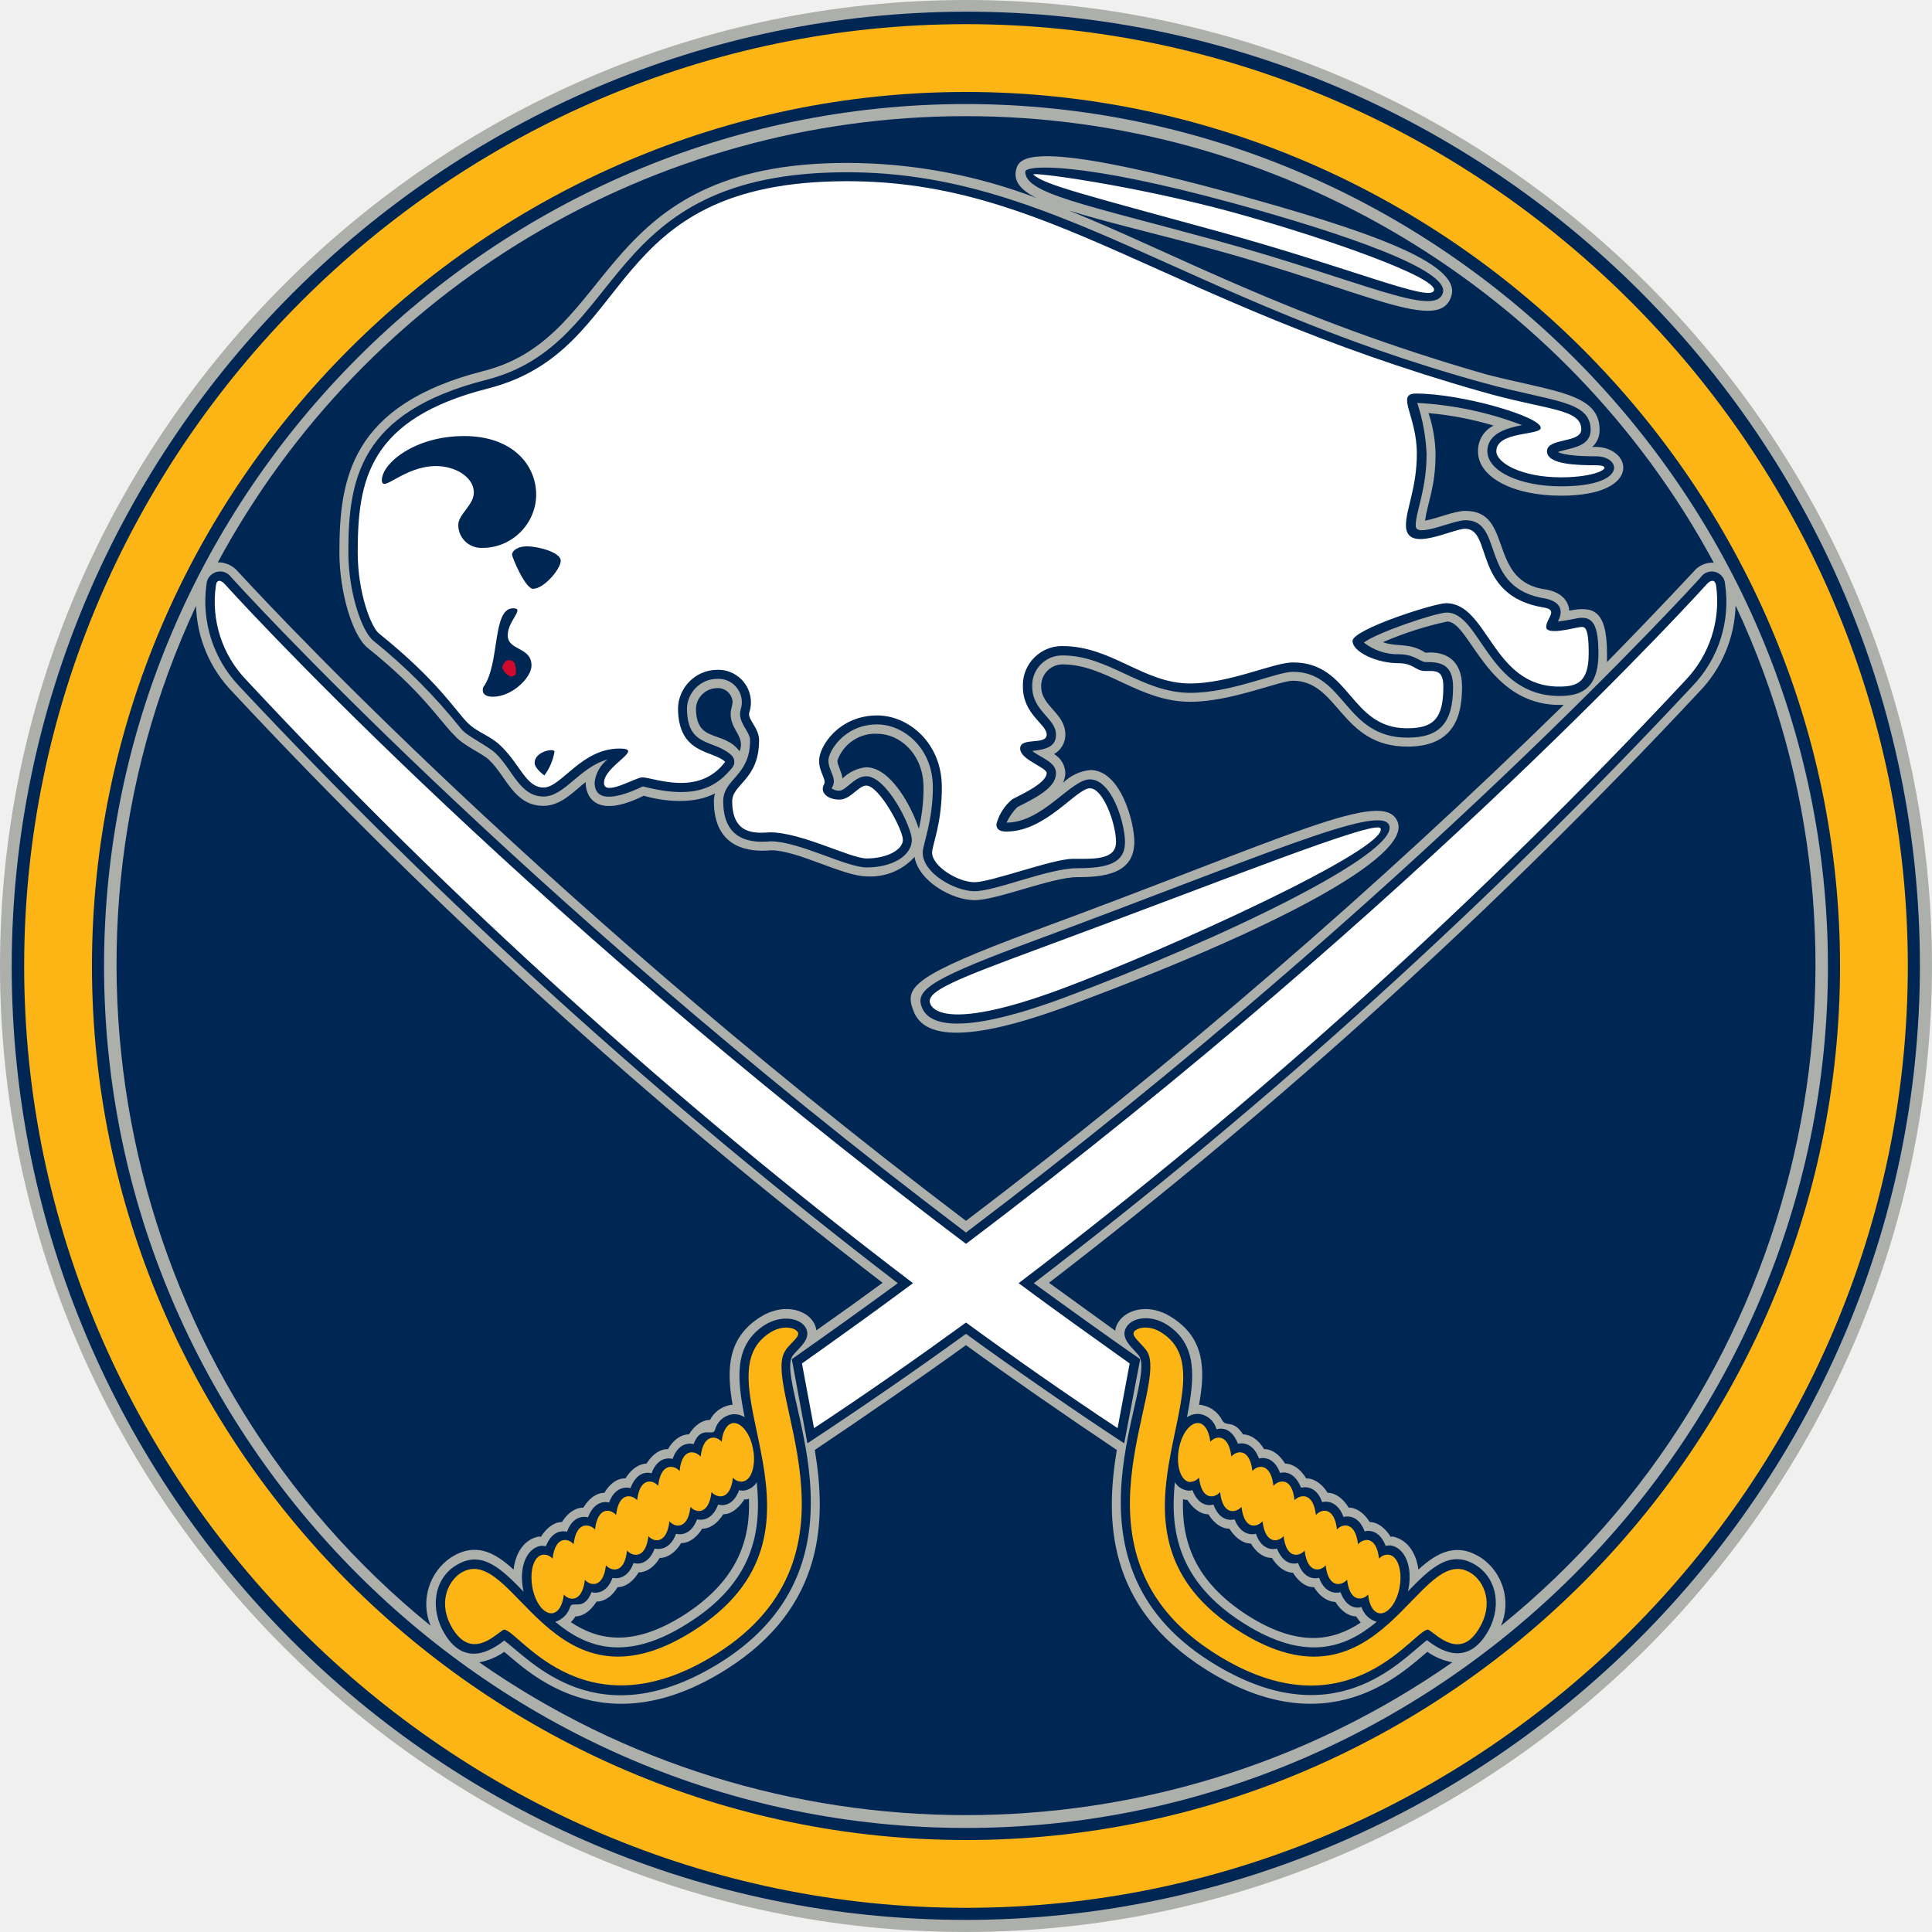
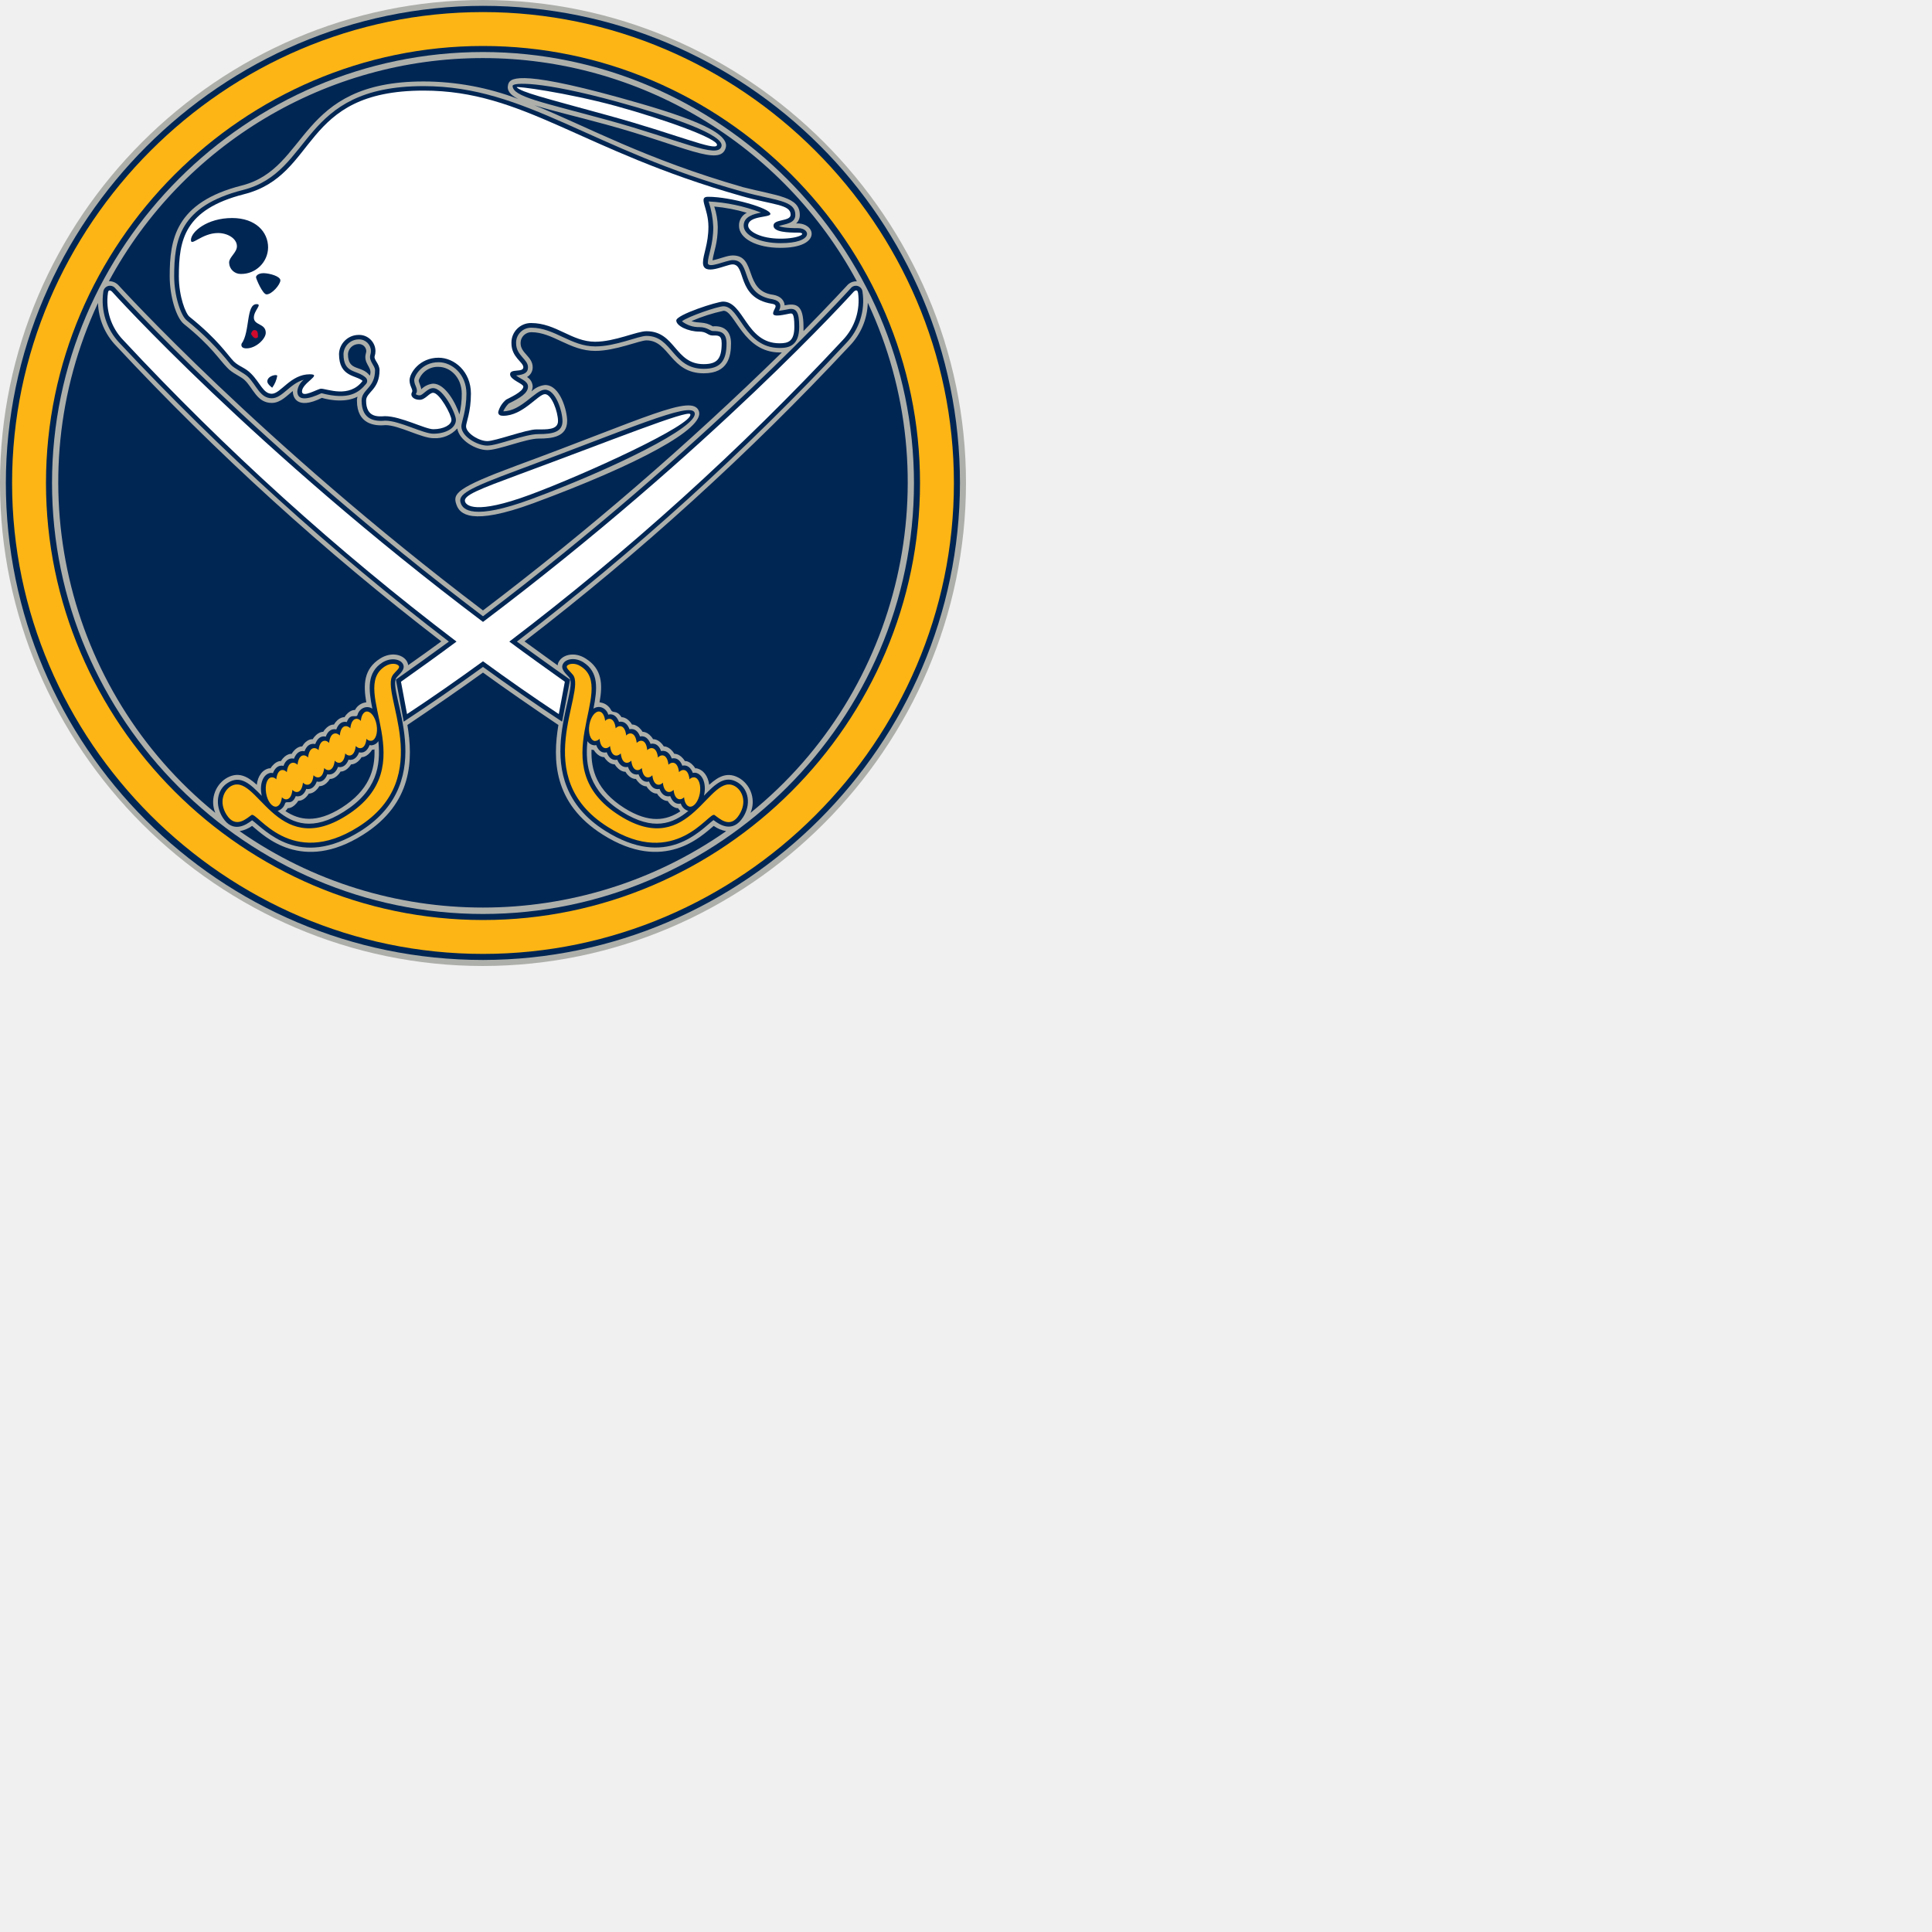
<svg xmlns="http://www.w3.org/2000/svg" width="200" height="200" viewBox="0 0 52.917 52.917" version="1.1" id="svg8">
  <defs id="defs2" />
  <g id="layer1">
-     <g transform="matrix(0.1763889,0,0,0.1763889,-22.93056,-8.819445)" id="g882" style="clip-rule:evenodd;fill-rule:evenodd">
+     <g transform="matrix(0.08819444,0,0,0.08819444,-11.46528,-4.409723)" id="g882" style="clip-rule:evenodd;fill-rule:evenodd">
      <path d="M 430,200 C 430,117.712 362.287,50 280,50 c -82.288,0 -150,67.713 -150,150 0,82.288 67.713,150 150,150 82.254,-0.09 149.91,-67.746 150,-150 z" fill="#adafaa" id="path853" />
      <path d="M 280,51.815 C 198.749,51.924 131.924,118.749 131.815,200 131.815,281.686 198.314,348.125 280,348.125 361.226,348.04 428.04,281.226 428.125,200 428.125,118.314 361.686,51.815 280,51.815 Z" fill="#002654" id="path855" />
      <path d="m 280,66.155 c -73.425,0 -133.845,60.42 -133.845,133.845 0,73.425 60.42,133.845 133.845,133.845 73.425,0 133.845,-60.42 133.845,-133.845 C 413.774,126.601 353.399,66.226 280,66.155 Z" fill="#adafaa" id="path857" />
      <path d="m 337.362,298.749 c 0,0 -1.815,0.121 -3.328,-2.299 0,0 -1.694,0.243 -3.268,-2.238 0,0 -1.754,0.12 -3.267,-2.3 0,0 -1.815,0.183 -3.268,-2.238 0,0 -1.754,0.181 -3.328,-2.299 0,0 -1.754,0.181 -3.267,-2.239 0,0 -1.694,0.181 -3.268,-2.239 h -0.241 c -0.148,-0.013 -0.293,-0.053 -0.424,-0.121 -0.243,6.414 1.694,12.767 10.165,18.153 7.805,4.901 13.13,3.872 17.427,1.029 -0.243,-0.303 -0.484,-0.605 -0.726,-0.969 0.06,0 -1.694,0.181 -3.207,-2.239 z m 62.142,-154.72 c -0.138,5.032 -2.17,9.832 -5.687,13.434 -31.08,33.283 -64.836,63.963 -100.928,91.73 l 10.287,7.443 c 0.041,-0.479 0.209,-0.938 0.484,-1.331 1.331,-2.118 4.962,-2.904 8.229,-0.786 5.143,3.207 5.325,8.048 4.296,13.615 0.164,-0.014 0.329,0.006 0.485,0.06 1.326,0.25 2.467,1.099 3.086,2.299 0.619,1.201 1.694,-0.181 3.267,2.239 0,0 1.815,-0.121 3.268,2.299 0,0 1.694,-0.241 3.267,2.239 0,0 1.815,-0.121 3.268,2.299 0,0 1.815,-0.181 3.328,2.239 0,0 1.754,-0.181 3.267,2.299 0,0 1.755,-0.181 3.268,2.239 0,0 1.694,-0.181 3.267,2.299 l 0.243,-0.061 c 2.239,0.424 3.691,2.42 4.054,5.143 2.964,-2.723 5.93,-4.236 9.682,-1.875 3.443,2.305 4.772,6.777 3.146,10.589 46.974,-38.015 62.078,-103.697 36.426,-158.412 z m -108.976,50.525 c 39.452,-14.522 54.518,-22.388 56.516,-16.882 1.997,5.385 -19.001,16.64 -51.432,28.62 -19.423,7.14 -22.873,3.268 -23.84,0.485 -1.271,-3.449 -0.181,-5.205 18.757,-12.223 z M 280,239.573 c 32.58,-24.743 63.581,-51.5 92.819,-80.113 h -0.665 c -11.316,0 -13.917,-12.948 -17.427,-12.948 -3.424,0.739 -6.769,1.813 -9.984,3.207 2.118,0.786 4.116,0 6.596,1.634 3.267,-0.303 5.687,1.27 5.687,5.263 0,3.994 -0.846,9.319 -8.47,9.319 -10.408,0 -10.651,-10.227 -17.79,-10.227 -2.118,0 -9.62,3.268 -15.913,3.268 -7.988,0 -13.071,-5.808 -19.847,-5.808 h -0.01 c -1.822,0 -3.321,1.499 -3.321,3.321 l 0.003,0.128 c 0,3.087 3.752,4.114 3.752,7.443 0.015,1.253 -0.66,2.417 -1.755,3.026 1.054,0.62 1.718,1.743 1.755,2.965 -0.028,0.521 -0.151,1.035 -0.364,1.513 1.143,-1.13 2.638,-1.835 4.236,-1.997 4.72,0 6.837,8.108 6.837,11.133 0,5.022 -4.72,5.506 -8.894,5.506 -3.873,0 -12.405,3.571 -15.914,3.571 -3.509,0 -8.714,-2.965 -9.319,-6.717 -1.867,2.083 -4.59,3.199 -7.381,3.026 -3.692,0 -10.771,-4.053 -14.885,-4.053 -3.147,0.303 -8.895,-0.121 -8.895,-7.625 -0.008,-0.41 0.054,-0.819 0.181,-1.21 -4.658,2.42 -11.073,0.364 -11.073,0.364 -7.926,3.933 -9.075,-0.424 -9.015,-2.118 -1.694,1.27 -3.752,3.691 -6.535,3.691 -4.598,0 -5.748,-4.538 -8.41,-7.079 -1.09,-1.09 -3.933,-2.179 -5.386,-3.813 -2.542,-2.54 -4.962,-6.776 -13.494,-13.614 -2.42,-1.937 -4.417,-8.714 -4.417,-14.825 0,-11.376 1.694,-22.933 22.389,-28.197 21.056,-5.325 17.063,-32.31 56.454,-32.31 10.05,0.021 20.015,1.867 29.406,5.445 -2.542,-1.27 -3.631,-2.662 -3.147,-4.477 0.485,-1.694 1.877,-4.962 34.188,3.933 19.483,5.385 34.852,10.528 33.401,15.671 -1.694,6.111 -13.252,-0.665 -36.971,-7.14 -9.499,-2.602 -17.184,-4.357 -22.449,-6.051 16.459,6.656 34.308,16.7 64.866,25.474 10.709,2.723 17.547,2.965 17.547,8.593 0.029,1.013 -0.393,1.988 -1.15,2.662 6.112,-0.424 8.29,7.564 -4.84,7.564 -7.504,0 -12.888,-2.904 -12.888,-6.837 -0.059,-1.707 0.89,-3.296 2.42,-4.054 -3.296,-0.981 -6.681,-1.63 -10.105,-1.935 0.685,2.049 1.053,4.192 1.089,6.352 0,5.083 -1.21,7.443 -1.634,10.348 2.239,-0.424 4.538,-1.513 6.294,-1.513 7.564,0 3.267,11.072 12.586,12.222 3.569,0.665 3.509,3.268 3.509,3.268 3.509,-0.666 5.87,-0.364 5.87,6.655 v 1.331 c 8.591,-8.774 13.311,-13.917 13.492,-14.099 0.756,-0.911 1.905,-1.406 3.087,-1.33 -22.995,-42.653 -67.705,-69.343 -116.162,-69.343 -48.433,0 -93.124,26.662 -116.13,69.282 1.181,-0.01 2.31,0.499 3.086,1.391 0.484,0.484 43.869,48.407 113.09,100.868 z m -37.696,45.563 c -1.513,2.42 -3.268,2.239 -3.268,2.239 -1.513,2.419 -3.267,2.238 -3.267,2.238 -1.513,2.482 -3.328,2.299 -3.328,2.299 -1.453,2.42 -3.268,2.239 -3.268,2.239 -1.513,2.482 -3.267,2.299 -3.267,2.299 -1.453,2.42 -3.268,2.239 -3.268,2.239 -1.573,2.48 -3.267,2.299 -3.267,2.299 -0.209,0.329 -0.453,0.633 -0.726,0.908 4.296,2.844 9.62,3.873 17.427,-1.029 8.47,-5.385 10.468,-11.738 10.225,-18.152 -0.153,0.069 -0.316,0.109 -0.484,0.121 h -0.243 c -1.573,2.48 -3.267,2.299 -3.267,2.299 z m -42.296,6.716 c 3.812,-2.42 6.777,-0.848 9.742,1.875 0.303,-2.723 1.755,-4.78 3.994,-5.143 l 0.241,0.061 c 1.574,-2.48 3.268,-2.299 3.268,-2.299 1.513,-2.42 3.328,-2.239 3.328,-2.239 1.513,-2.48 3.267,-2.299 3.267,-2.299 1.453,-2.48 3.268,-2.239 3.268,-2.239 1.513,-2.42 3.267,-2.299 3.267,-2.299 1.574,-2.48 3.328,-2.239 3.328,-2.239 1.453,-2.48 3.268,-2.299 3.268,-2.299 1.513,-2.42 3.267,-2.239 3.267,-2.239 0.609,-1.184 1.722,-2.03 3.026,-2.299 0.156,-0.05 0.32,-0.07 0.484,-0.06 -0.968,-5.567 -0.786,-10.408 4.297,-13.615 3.327,-2.118 6.897,-1.331 8.229,0.726 0.256,0.403 0.423,0.858 0.484,1.331 3.449,-2.42 6.897,-4.902 10.287,-7.382 -36.11,-27.747 -69.867,-58.429 -100.928,-91.73 -3.506,-3.586 -5.537,-8.361 -5.688,-13.372 -25.557,54.707 -10.466,120.309 36.426,158.35 -1.597,-3.814 -0.274,-8.265 3.147,-10.589 z m 66.196,-127.915 c -2.748,-0.134 -5.273,1.575 -6.172,4.176 0,0.726 0.666,1.694 0.788,2.783 0.985,-0.999 2.293,-1.622 3.691,-1.754 3.812,0 7.08,6.171 8.169,9.56 0.489,-2.103 0.733,-4.256 0.726,-6.414 0,-5.205 -3.692,-8.351 -7.201,-8.351 z m -24.929,-7.079 c -1.695,0.05 -3.092,1.394 -3.207,3.086 0,5.567 4.236,3.328 6.776,6.716 0.908,-2.299 -1.391,-3.267 -1.391,-5.808 0,-0.726 0.303,-1.331 0.303,-1.875 -0.076,-1.19 -1.076,-2.128 -2.269,-2.128 l -0.211,0.01 z m 75.938,152.359 c -15.55,-9.802 -15.55,-23.476 -13.796,-34.066 -7.321,-4.901 -16.942,-11.557 -23.416,-16.276 -6.535,4.72 -16.155,11.376 -23.478,16.276 1.755,10.589 1.755,24.264 -13.735,34.066 -19.061,12.042 -30.678,0.424 -34.49,-2.723 -1.159,0.818 -2.479,1.374 -3.873,1.634 45.268,31.633 105.823,31.633 151.089,0 -1.393,-0.26 -2.714,-0.816 -3.872,-1.634 -3.812,3.147 -15.369,14.765 -34.43,2.723 z m -69.706,-29.043 c 0.786,7.624 -0.484,15.49 -10.711,21.904 -9.62,6.112 -15.793,3.752 -20.572,-0.241 1.098,-0.34 1.96,-1.201 2.299,-2.299 0.339,-1.099 2.118,0.786 3.328,-2.3 0,0 2.178,0.726 3.268,-2.238 0,0 2.178,0.665 3.267,-2.299 0,0 2.118,0.786 3.268,-2.239 0,0 2.238,0.665 3.327,-2.299 0,0 2.118,0.725 3.268,-2.239 0,0 2.178,0.665 3.268,-2.299 0,0 2.117,0.786 3.267,-2.239 0.254,0.08 0.524,0.101 0.786,0.06 0.799,-0.121 1.507,-0.586 1.937,-1.27 z m -5.506,27.895 c 25.11,-15.914 7.866,-43.445 11.133,-47.62 0.848,-1.089 3.026,-2.602 1.937,-4.357 -0.908,-1.451 -3.752,-1.935 -6.294,-0.363 -4.841,3.086 -4.356,8.29 -3.146,14.341 -0.628,-0.404 -1.384,-0.556 -2.118,-0.424 -1.205,0.253 -2.169,1.168 -2.482,2.359 -0.313,1.191 -2.178,-0.846 -3.328,2.239 0,0 -2.178,-0.726 -3.267,2.299 0,0 -2.178,-0.726 -3.268,2.239 0,0 -2.118,-0.786 -3.267,2.299 0,0 -2.239,-0.726 -3.328,2.239 0,0 -2.118,-0.726 -3.268,2.299 0,0 -2.178,-0.726 -3.267,2.239 0,0 -2.118,-0.726 -3.268,2.238 -0.259,-0.05 -0.523,-0.07 -0.786,-0.06 -2.178,0.363 -3.388,3.207 -2.783,6.595 0.011,0.188 0.053,0.371 0.121,0.545 -3.571,-3.691 -6.596,-6.595 -10.589,-4.054 -3.388,2.118 -4.054,6.837 -1.573,10.771 3.146,4.962 7.2,2.36 9.137,0.848 4.114,3.026 14.521,15.369 33.703,3.328 z m 101.775,-6.232 c -4.78,3.993 -10.952,6.354 -20.633,0.241 -10.165,-6.414 -11.497,-14.28 -10.709,-21.904 0.43,0.684 1.136,1.149 1.935,1.271 0.264,0.043 0.534,0.021 0.788,-0.061 1.149,3.026 3.267,2.239 3.267,2.239 1.089,3.026 3.268,2.299 3.268,2.299 1.21,2.965 3.328,2.239 3.328,2.239 1.028,3.026 3.267,2.299 3.267,2.299 1.21,3.026 3.268,2.239 3.268,2.239 1.089,3.026 3.267,2.299 3.267,2.299 1.089,2.964 3.328,2.239 3.328,2.239 1.15,3.086 3.268,2.299 3.268,2.299 0.344,1.116 1.234,1.983 2.359,2.299 z m 15.43,-8.774 c -3.994,-2.542 -7.08,0.424 -10.589,4.054 l 0.121,-0.545 c 0.605,-3.388 -0.605,-6.232 -2.784,-6.595 -0.263,-0.01 -0.528,0.01 -0.786,0.06 -1.149,-2.964 -3.267,-2.239 -3.267,-2.239 -1.089,-2.964 -3.268,-2.238 -3.268,-2.238 -1.149,-3.026 -3.328,-2.3 -3.328,-2.3 -1.029,-2.964 -3.267,-2.238 -3.267,-2.238 -1.21,-3.026 -3.268,-2.299 -3.268,-2.299 -1.089,-2.965 -3.267,-2.239 -3.267,-2.239 -1.089,-2.965 -3.268,-2.299 -3.268,-2.299 -1.21,-3.087 -3.328,-2.239 -3.328,-2.239 -0.313,-1.191 -1.275,-2.107 -2.48,-2.36 -0.741,-0.109 -1.498,0.064 -2.118,0.485 1.21,-6.112 1.694,-11.316 -3.147,-14.401 -2.542,-1.574 -5.325,-1.089 -6.232,0.363 -1.149,1.755 1.029,3.328 1.877,4.417 3.267,4.114 -13.979,31.707 11.133,47.559 19.181,12.102 29.649,-0.303 33.642,-3.327 1.937,1.513 5.991,4.114 9.198,-0.908 2.48,-3.873 1.815,-8.533 -1.573,-10.711 z m -64.2,-141.287 c 7.2,0 12.283,5.81 19.847,5.81 6.414,0 13.372,-3.268 15.913,-3.268 8.109,0 7.988,10.225 17.79,10.225 5.022,0 7.079,-2.299 7.079,-7.865 0,-3.752 -2.239,-3.873 -4.296,-3.873 -0.726,0 -1.755,-1.21 -4.054,-1.21 -1.989,0.051 -3.937,-0.591 -5.506,-1.815 1.937,-1.513 11.194,-4.66 12.888,-4.66 5.203,0 6.414,12.95 17.487,12.95 2.965,0 6.051,-0.786 6.051,-6.596 0,-4.417 -0.848,-5.808 -3.086,-5.506 -1.695,0.363 -3.208,0.545 -3.208,0.545 0.848,-1.634 0.545,-3.026 -1.935,-3.571 -10.408,-1.573 -6.294,-12.162 -12.405,-12.162 -2.058,0 -7.745,2.844 -7.745,0.848 0,-2.179 1.694,-5.567 1.694,-11.134 -0.113,-2.697 -0.601,-5.365 -1.451,-7.926 5.572,0.289 11.066,1.453 16.276,3.449 -2.179,0.424 -5.386,1.21 -5.386,4.053 0,3.087 5.022,5.446 11.437,5.446 10.468,0 9.318,-4.658 5.506,-4.658 -3.933,0 -5.386,-0.364 -5.991,-0.666 1.877,-0.665 5.083,-0.726 5.083,-3.448 0,-4.6 -6.051,-4.357 -16.519,-7.261 -46.713,-12.828 -66.922,-32.735 -98.932,-32.735 -38.845,0 -33.884,26.623 -56.091,32.252 -19.726,5.022 -21.36,15.55 -21.36,26.805 0,6.051 2.058,12.223 3.873,13.675 5.05,4.062 9.635,8.668 13.675,13.736 1.029,1.21 4.054,2.54 5.385,3.812 2.663,2.662 3.752,6.656 7.382,6.656 3.267,0 5.567,-4.538 9.923,-5.748 -1.12,0.87 -1.84,2.159 -1.997,3.569 0,3.268 3.691,2.42 7.504,0.605 8.531,2.239 11.617,-0.181 13.916,-2.964 0.426,-0.576 0.348,-1.391 -0.181,-1.877 -2.723,-2.54 -6.897,-1.089 -6.897,-7.321 0.09,-2.499 2.158,-4.513 4.658,-4.538 l 0.229,-0.006 c 1.993,0 3.632,1.639 3.632,3.631 0,0.373 -0.058,0.741 -0.169,1.095 -0.605,1.998 1.451,3.389 1.451,4.841 0,5.567 -4.174,5.93 -4.174,9.439 0,6.354 4.658,6.475 7.381,6.232 4.357,0 11.739,4.054 14.885,4.054 3.994,0 7.02,-1.815 7.02,-4.296 0,-1.937 -3.873,-9.863 -7.08,-9.863 -1.815,0 -3.147,2.239 -4.176,2.239 -0.433,0.02 -0.859,-0.109 -1.21,-0.364 1.029,-1.573 -0.484,-2.54 -0.484,-4.356 0,-1.271 2.36,-5.567 7.564,-5.567 4.176,0 8.653,3.752 8.653,9.742 0,5.325 -1.573,8.895 -1.573,10.165 0,3.207 5.022,5.991 8.048,5.991 3.267,0 11.496,-3.571 15.914,-3.571 4.658,0 7.443,-0.726 7.443,-4.054 0,-2.964 -2.058,-9.742 -5.446,-9.742 -2.965,0 -7.322,6.716 -12.95,6.716 0.42,-0.899 0.994,-1.718 1.695,-2.42 3.569,-1.754 5.99,-3.207 5.99,-5.263 0,-1.755 -2.36,-2.36 -3.691,-3.449 2.42,-0.243 3.691,-0.786 3.691,-2.542 0,-2.54 -3.691,-3.631 -3.691,-7.443 l -0.005,-0.213 c 0,-2.539 2.089,-4.628 4.63,-4.628 h 0.095 z m -25.595,97.477 c -5.446,3.994 -10.952,7.928 -16.458,11.799 l 2.42,13.07 c 8.35,-5.506 16.519,-11.133 24.627,-17.003 7.382,5.386 16.822,11.921 24.567,17.003 l 2.48,-13.07 c -5.567,-3.872 -11.012,-7.805 -16.519,-11.799 36.597,-28.011 70.802,-59.017 102.26,-92.698 4.063,-4.204 5.943,-10.07 5.082,-15.854 -0.054,-1.093 -0.969,-1.963 -2.063,-1.963 -0.671,0 -1.301,0.326 -1.688,0.874 C 393.634,140.157 349.767,188.564 280,241.388 210.173,188.564 166.366,140.157 165.881,139.612 c -0.395,-0.549 -1.033,-0.875 -1.709,-0.875 -1.103,0 -2.028,0.865 -2.103,1.964 -0.825,5.781 1.051,11.631 5.083,15.854 31.493,33.644 65.694,64.648 102.258,92.698 z M 354.063,95.441 c 0.968,-3.509 -15.006,-9.075 -32.433,-13.856 -23.84,-6.535 -32.493,-5.99 -32.432,-4.901 0.06,3.388 9.137,5.022 29.649,10.649 22.267,6.111 34.127,12.162 35.216,8.108 z m -58.935,109.521 c 24.808,-9.198 52.158,-22.51 50.585,-26.806 -1.271,-3.509 -20.755,5.203 -54.639,17.729 -15.853,5.87 -18.999,7.685 -17.971,10.407 0.665,1.937 3.691,5.446 22.025,-1.33 z" fill="#002654" id="path859" />
      <path d="m 280,335.72 c -74.454,0 -135.72,-61.267 -135.72,-135.72 0,-74.454 61.267,-135.72 135.72,-135.72 74.454,0 135.72,61.267 135.72,135.72 v 0.018 c 0,74.444 -61.259,135.703 -135.703,135.703 h -0.018 z m 0,-281.969 c -80.23,0 -146.248,66.019 -146.248,146.248 0,80.23 66.019,146.248 146.248,146.248 80.23,0 146.248,-66.019 146.248,-146.248 C 426.225,119.778 360.221,53.773 280,53.751 Z m -64.199,246.754 c 0.969,-0.181 1.574,-1.331 1.755,-2.904 0.725,0.908 2.843,1.391 3.267,-2.299 0.726,0.908 2.844,1.451 3.268,-2.239 0.786,0.908 2.904,1.391 3.267,-2.299 0.786,0.908 2.904,1.451 3.328,-2.239 0.726,0.908 2.844,1.391 3.268,-2.299 0.725,0.908 2.843,1.453 3.267,-2.239 0.726,0.908 2.844,1.391 3.268,-2.299 0.786,0.908 2.904,1.453 3.328,-2.239 0.364,0.451 0.938,0.681 1.513,0.605 1.33,-0.181 2.057,-2.42 1.633,-4.901 -0.423,-2.542 -1.875,-4.357 -3.207,-4.174 -0.908,0.181 -1.573,1.33 -1.694,2.904 -0.726,-0.908 -2.844,-1.393 -3.267,2.299 -0.788,-0.908 -2.905,-1.453 -3.268,2.239 -0.786,-0.908 -2.904,-1.393 -3.328,2.299 -0.726,-0.908 -2.844,-1.453 -3.267,2.238 -0.726,-0.846 -2.844,-1.391 -3.268,2.3 -0.726,-0.908 -2.844,-1.453 -3.267,2.238 -0.788,-0.846 -2.905,-1.391 -3.328,2.299 -0.726,-0.908 -2.844,-1.451 -3.268,2.239 -0.381,-0.463 -0.979,-0.691 -1.573,-0.605 -1.331,0.243 -1.997,2.42 -1.574,4.962 0.424,2.48 1.815,4.296 3.147,4.114 z m 98.81,-20.391 c 0.599,0.033 1.18,-0.214 1.573,-0.666 0.424,3.692 2.542,3.147 3.268,2.239 0.424,3.752 2.542,3.207 3.328,2.299 0.424,3.691 2.48,3.147 3.267,2.239 0.424,3.691 2.542,3.207 3.268,2.299 0.424,3.691 2.542,3.147 3.267,2.239 0.424,3.691 2.542,3.207 3.268,2.299 0.424,3.691 2.542,3.147 3.328,2.239 0.424,3.691 2.542,3.146 3.267,2.299 0.121,1.573 0.788,2.723 1.695,2.904 1.33,0.243 2.783,-1.634 3.207,-4.114 0.423,-2.542 -0.303,-4.72 -1.634,-4.962 -0.594,-0.086 -1.191,0.143 -1.573,0.605 -0.424,-3.691 -2.482,-3.147 -3.268,-2.239 -0.424,-3.691 -2.542,-3.146 -3.268,-2.299 -0.423,-3.691 -2.54,-3.146 -3.267,-2.238 -0.424,-3.692 -2.542,-3.147 -3.328,-2.3 -0.363,-3.691 -2.48,-3.146 -3.268,-2.238 -0.423,-3.692 -2.54,-3.207 -3.267,-2.299 -0.424,-3.692 -2.542,-3.147 -3.268,-2.239 -0.423,-3.692 -2.54,-3.207 -3.267,-2.299 -0.181,-1.574 -0.786,-2.723 -1.755,-2.904 -1.33,-0.183 -2.723,1.633 -3.146,4.114 -0.424,2.54 0.303,4.72 1.573,5.022 z M 252.046,259.54 c 0.968,-1.21 2.239,-2.057 1.815,-2.723 -0.424,-0.665 -2.299,-1.149 -4.296,0.121 -11.497,7.261 12.525,30.92 -11.981,46.349 -22.207,14.039 -27.773,-14.219 -36.064,-9.015 -1.937,1.27 -3.691,4.72 -1.149,8.774 2.904,4.538 6.352,0.968 7.745,0.06 1.754,-1.089 12.041,17.003 33.158,3.691 24.627,-15.55 6.475,-41.811 10.771,-47.195 v -0.061 z m 106.374,34.732 c -8.23,-5.203 -13.796,23.054 -36.004,9.015 -24.505,-15.429 -0.484,-39.088 -12.041,-46.349 -1.937,-1.27 -3.872,-0.786 -4.296,-0.121 -0.364,0.666 0.846,1.513 1.875,2.784 4.236,5.385 -13.917,31.645 10.771,47.195 21.117,13.373 31.404,-4.78 33.159,-3.691 1.391,0.908 4.84,4.538 7.684,-0.06 2.542,-4.054 0.848,-7.504 -1.149,-8.774 z" fill="#fcb514" id="path861" />
      <path d="m 396.479,140.944 c -0.241,-1.453 -1.331,-0.363 -1.331,-0.363 0,0 -43.989,48.891 -115.147,102.561 -71.218,-53.67 -115.208,-102.561 -115.208,-102.561 0,0 -1.089,-1.09 -1.27,0.363 -0.774,5.345 0.97,10.757 4.72,14.642 31.779,34.114 66.415,65.451 103.53,93.667 -5.688,4.236 -11.437,8.35 -17.245,12.466 l 1.877,10.044 c 7.986,-5.265 15.853,-10.771 23.598,-16.398 7.624,5.566 15.49,11.073 23.538,16.398 l 1.875,-10.044 c -5.747,-4.116 -11.557,-8.23 -17.244,-12.466 37.125,-28.226 71.78,-59.561 103.59,-93.667 3.718,-3.904 5.457,-9.302 4.72,-14.642 z m -77.27,-55.002 c 20.876,5.748 32.977,11.073 33.462,9.137 0.544,-1.937 -16.035,-7.926 -31.404,-12.162 -15.369,-4.176 -31.283,-6.294 -30.799,-5.808 1.634,1.573 7.805,3.086 28.741,8.834 z m -27.652,111.275 c -12.707,4.72 -17.849,6.656 -17.124,8.591 0.364,1.089 3.026,4.176 20.21,-2.178 17.124,-6.354 50.889,-21.844 49.738,-24.99 -0.605,-1.513 -24.445,8.109 -52.824,18.577 z m -89.491,-79.508 c 7.381,0 11.193,4.357 11.193,9.137 -0.045,4.561 -3.836,8.275 -8.395,8.23 l -0.015,-0.001 -0.136,0.003 c -1.899,0 -3.479,-1.52 -3.552,-3.417 l -0.003,-0.155 c 0,-1.634 2.42,-3.086 2.42,-5.022 0,-2.42 -2.904,-4.114 -5.87,-4.114 -5.022,0 -8.41,4.296 -8.41,2.178 0,-2.542 5.022,-6.837 12.767,-6.837 z m 15.006,19.363 c 0,1.27 -2.603,4.356 -4.297,4.356 -1.21,0 -3.267,-4.901 -3.267,-5.325 0,-0.424 0.605,-1.27 2.42,-1.27 1.875,0.06 5.143,0.968 5.143,2.239 z m -2.542,33.339 c 0,0 -1.513,-1.089 -1.513,-1.937 0,-1.815 3.086,-2.359 3.086,-1.754 -0.225,1.338 -0.764,2.603 -1.573,3.691 z m -7.988,-12.222 c -2.057,0 -1.513,-1.453 -1.513,-1.453 2.663,-3.631 1.331,-12.283 4.66,-12.283 1.875,0 -0.848,1.937 -0.848,4.176 0,2.48 3.692,1.754 3.692,4.72 0,1.875 -3.026,4.841 -5.991,4.841 z m -17.668,-9.803 c 8.955,7.2 11.678,11.738 13.735,13.856 1.755,1.694 3.509,1.877 5.386,3.812 2.843,2.844 3.751,6.232 6.414,6.232 2.783,0 5.808,-6.05 11.799,-6.05 4.053,0 -2.42,2.662 -2.42,5.325 0,2.178 4.901,-0.848 5.93,-0.848 1.815,0 8.774,3.086 12.888,-2.42 -1.877,-1.815 -7.322,-1.089 -7.322,-8.35 0.09,-3.264 2.787,-5.907 6.051,-5.93 l 0.224,-0.005 c 2.768,0 5.045,2.278 5.045,5.045 0,0.529 -0.083,1.054 -0.246,1.557 -0.363,1.089 1.513,2.359 1.513,4.356 0,6.112 -4.174,6.777 -4.174,9.439 0,5.386 3.812,4.962 5.87,4.841 4.901,0 12.465,4.054 15.005,4.054 3.147,0 5.627,-1.331 5.627,-2.904 0,-1.573 -3.691,-8.411 -5.687,-8.411 -1.21,0 -2.42,2.179 -4.174,2.179 -1.937,0 -3.087,-1.21 -2.36,-2.42 0.363,-0.726 -0.786,-1.815 -0.786,-3.631 0,-2.239 3.086,-7.019 9.015,-7.019 4.901,0 10.044,4.296 10.044,11.133 0,5.748 -1.513,9.015 -1.513,10.165 0,2.118 3.994,4.598 6.596,4.598 2.542,0 12.162,-3.631 15.248,-3.631 3.087,0 6.716,0.243 6.716,-2.602 0,-2.843 -1.997,-8.35 -4.053,-8.35 -2.118,0 -6.837,6.717 -12.95,6.717 -0.725,0 -1.573,-0.121 -1.573,-1.15 0.396,-1.52 1.265,-2.877 2.48,-3.873 0.848,-0.484 5.326,-2.419 5.326,-4.053 0,-0.908 -4.116,-2.058 -4.116,-3.812 0,-1.877 4.116,-0.424 4.116,-2.179 0,-1.633 -3.692,-3.086 -3.692,-7.443 l -0.005,-0.246 c 0,-3.317 2.729,-6.046 6.047,-6.046 h 0.069 c 7.745,0 12.586,5.808 19.847,5.808 6.172,0 12.948,-3.267 15.974,-3.267 9.017,0 8.774,10.225 17.729,10.225 4.176,0 5.627,-1.573 5.627,-6.475 0,-2.662 -1.27,-2.42 -2.843,-2.42 -1.513,0 -1.755,-1.21 -4.116,-1.21 -3.388,0 -7.14,-1.754 -7.14,-3.448 0,-1.815 12.707,-5.87 14.522,-5.87 6.535,0 7.14,12.948 17.548,12.948 2.662,0 4.598,-0.544 4.598,-5.143 0,-4.598 -0.726,-4.174 -1.573,-4.053 -0.848,0.121 -5.023,1.27 -5.023,-0.061 0,-1.33 1.998,-2.662 -0.423,-3.026 -11.073,-1.815 -7.866,-12.222 -12.162,-12.222 -2.058,0 -9.198,3.933 -9.198,-0.545 0,-2.48 1.694,-5.808 1.694,-11.133 0,-5.87 -3.328,-9.318 -0.121,-9.318 7.08,0 19.363,3.569 19.363,5.325 0,1.21 -6.899,0.484 -6.899,3.631 0,1.815 3.933,4.053 10.045,4.053 6.05,0 8.47,-1.875 5.445,-1.875 -3.024,0 -7.624,-0.121 -7.624,-2.178 0,-2.118 5.325,-1.21 5.325,-3.389 0,-3.267 -5.446,-2.964 -15.49,-5.868 -49.858,-14.16 -67.224,-32.675 -98.507,-32.675 -38.544,0 -32.373,26.261 -55.789,32.19 -18.516,4.72 -20.21,14.22 -20.21,25.474 0,6.294 2.118,11.678 3.328,12.586 z" fill="#ffffff" id="path863" />
      <path d="m 208.963,152.501 c -0.544,0 -0.968,0.848 -0.968,1.15 0,0.303 0.786,1.391 1.391,1.391 0.303,0 0.726,-0.181 0.726,-0.484 0,-1.21 -0.061,-2.058 -1.15,-2.058 z" fill="#cf0a2c" id="path865" />
    </g>
  </g>
</svg>
